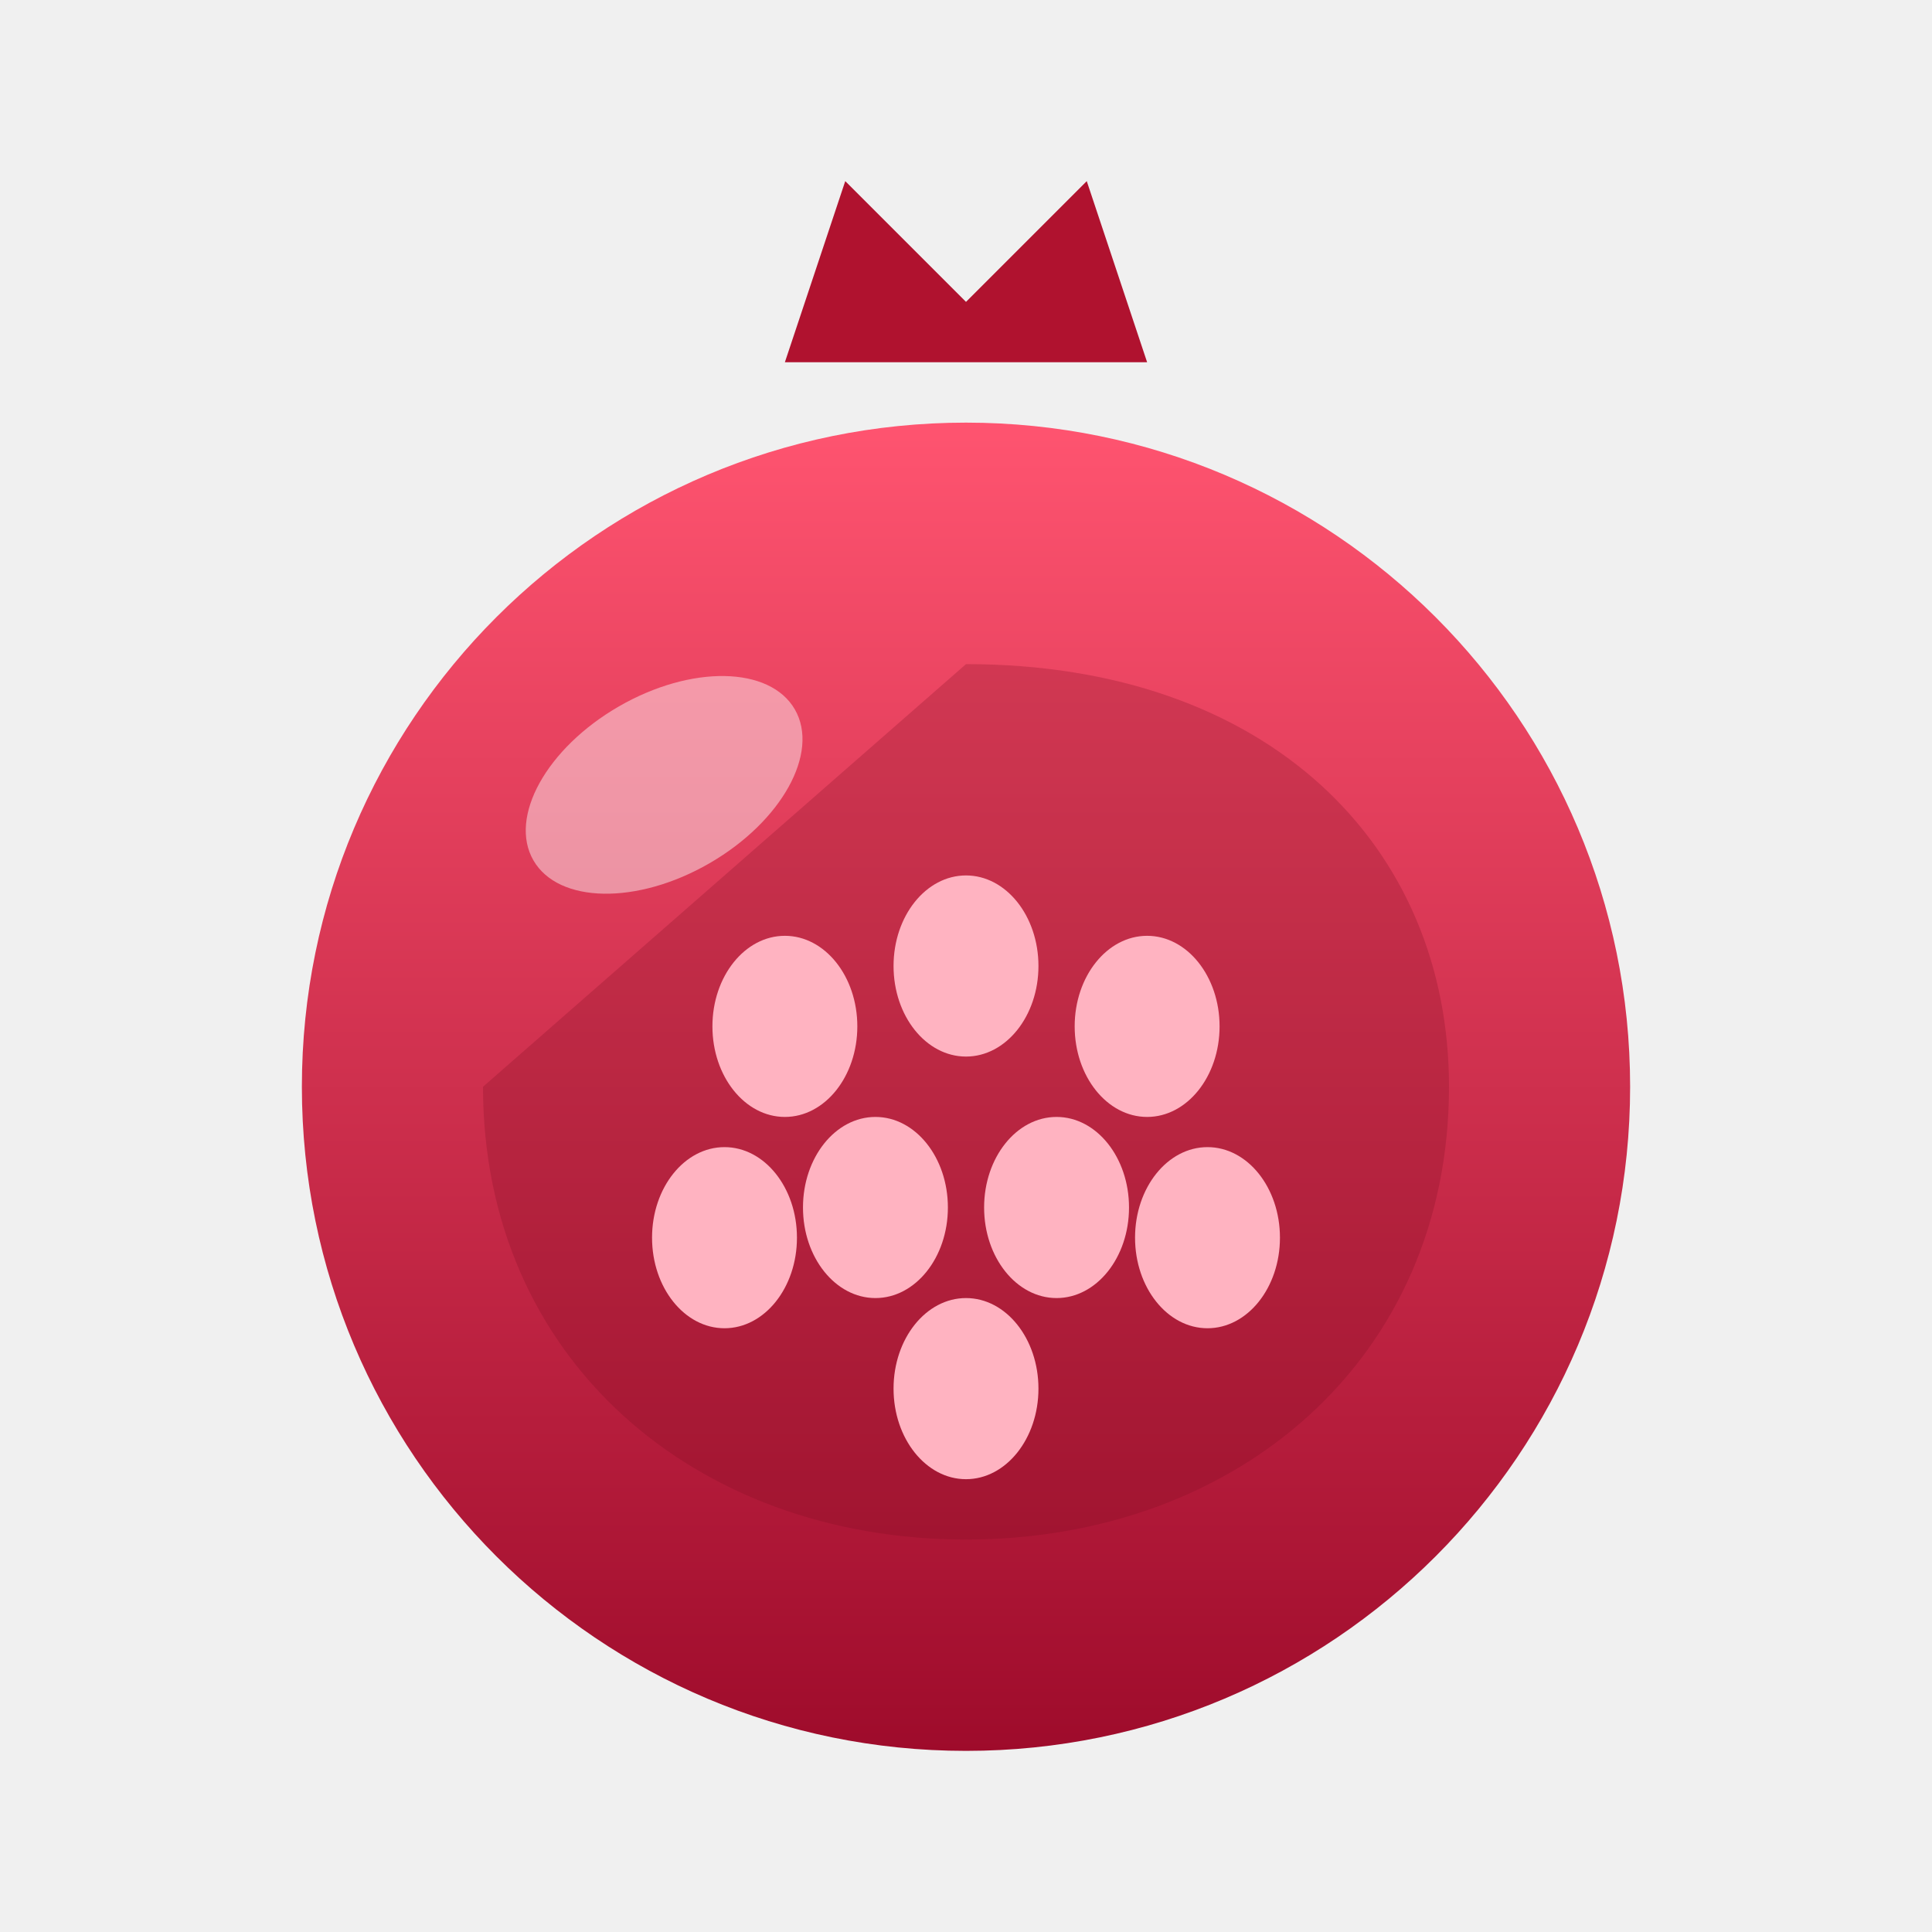
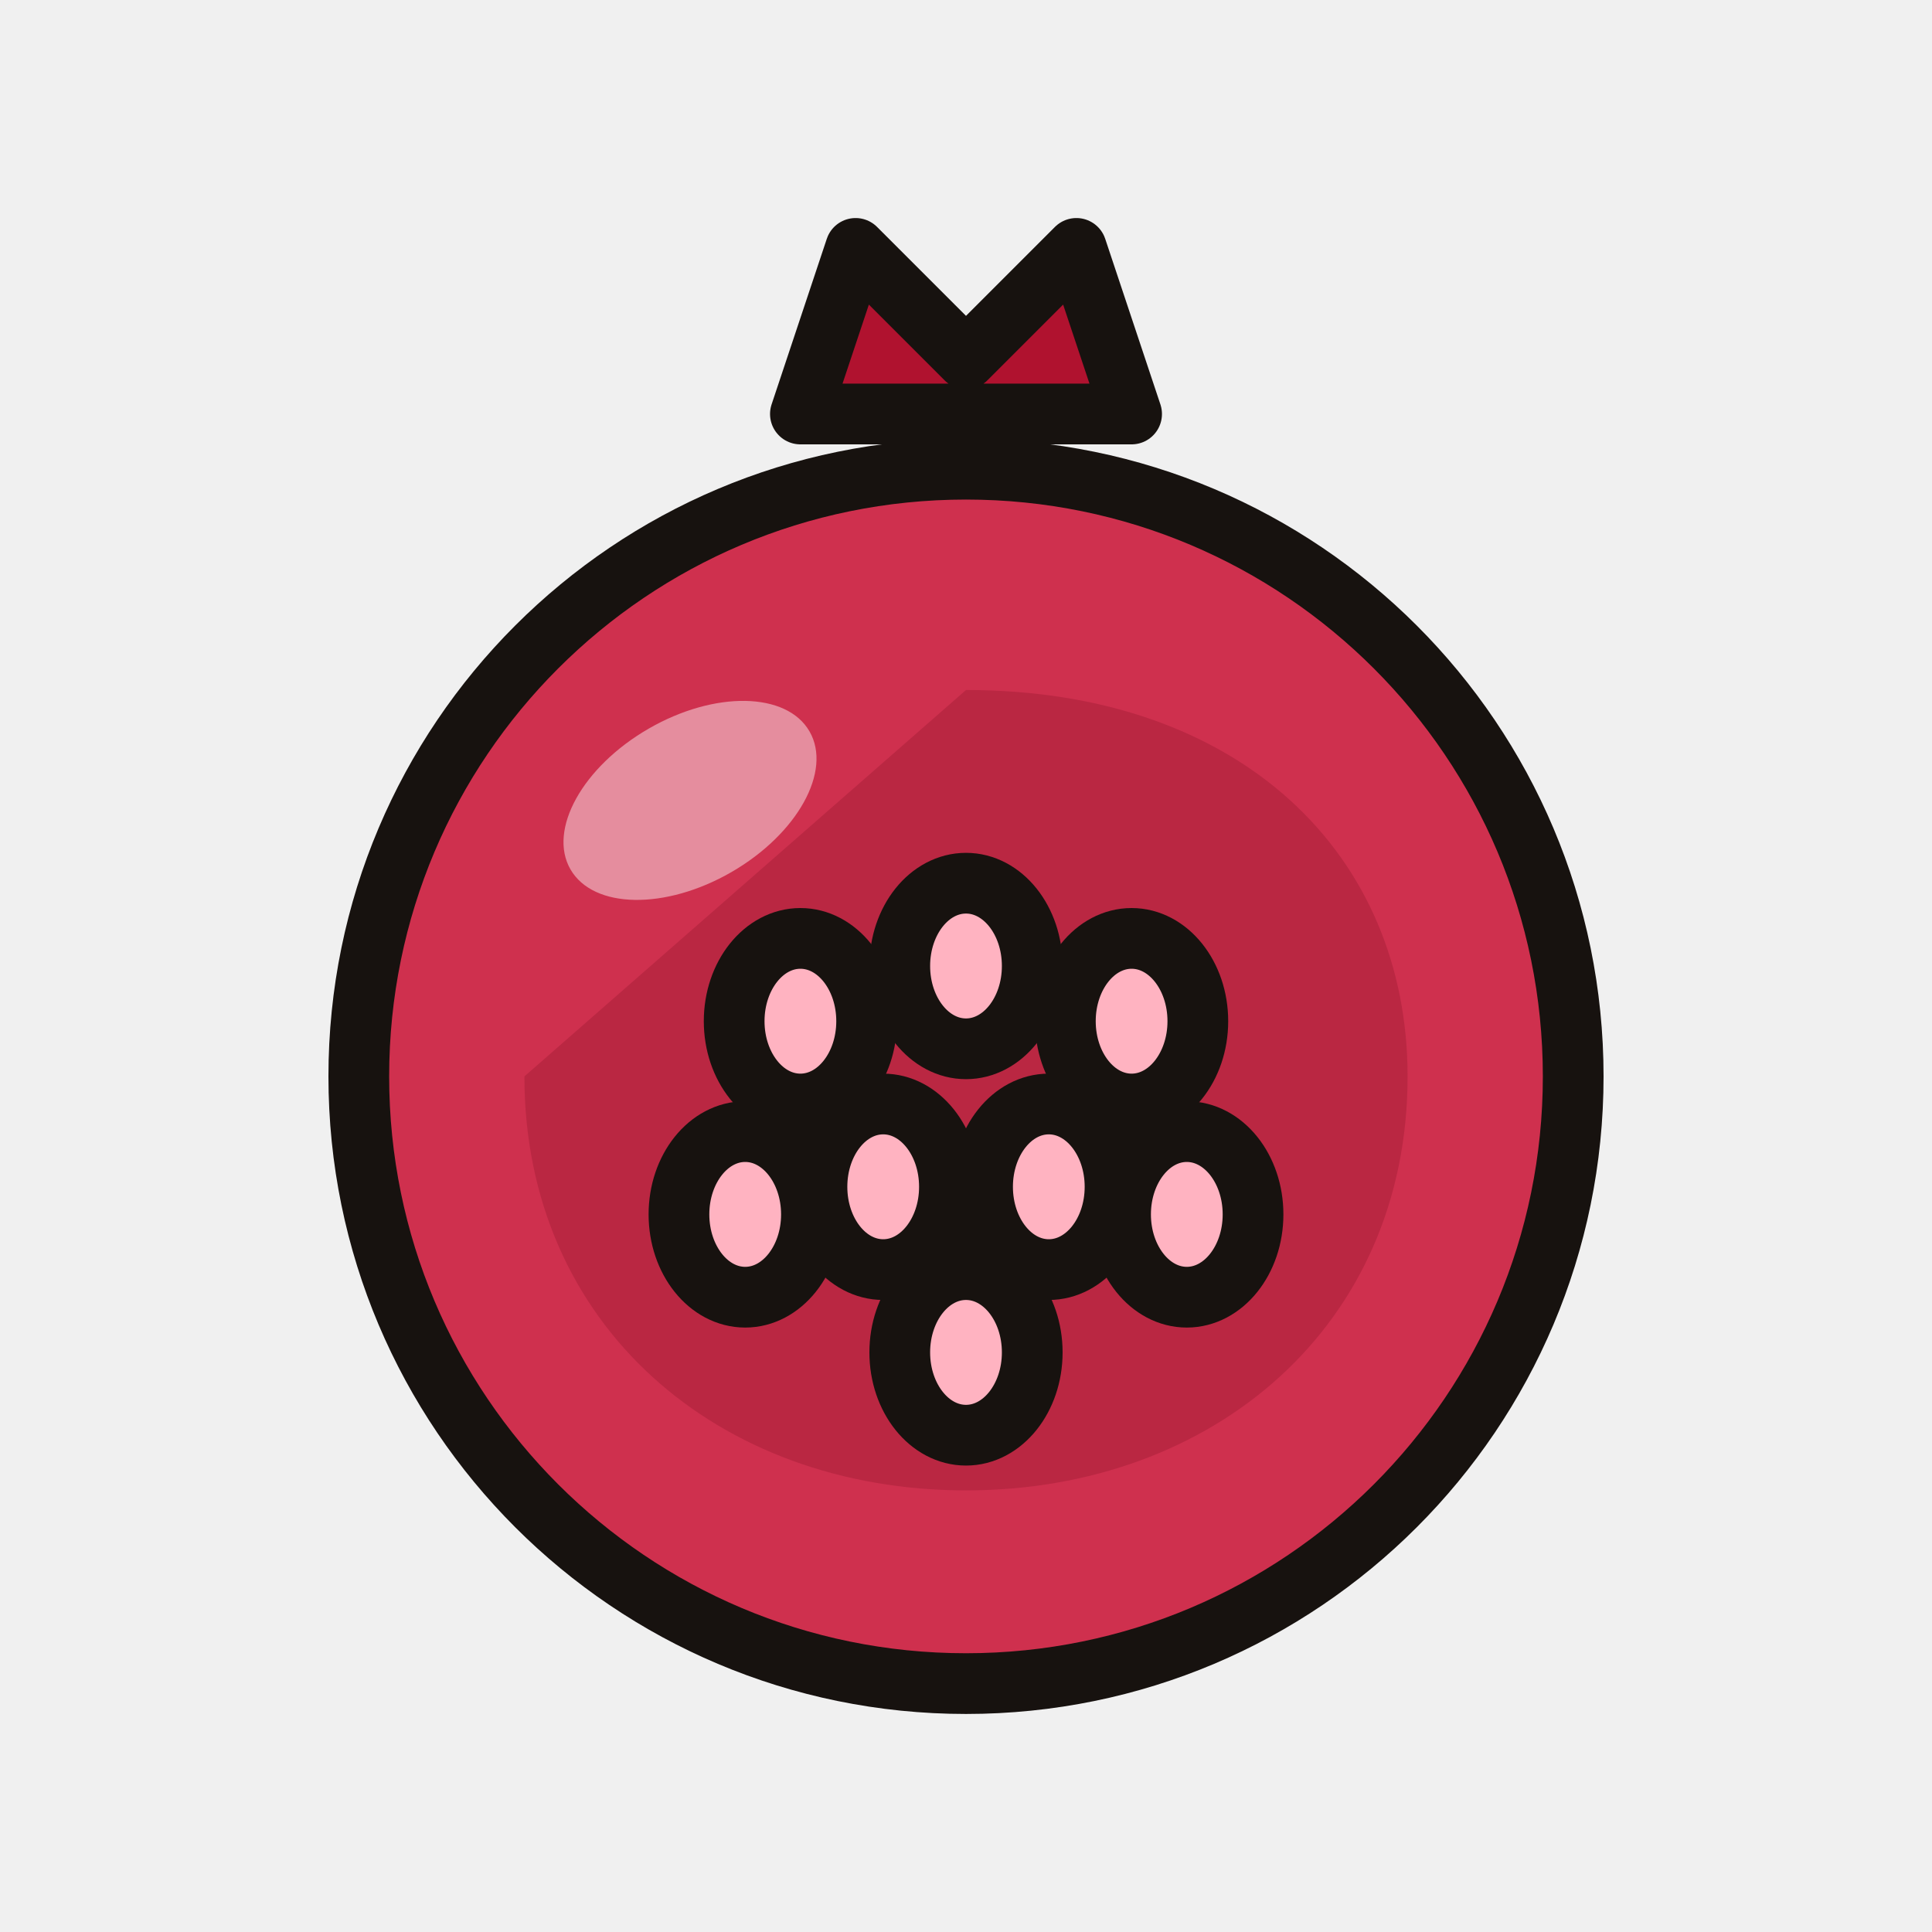
- <svg xmlns="http://www.w3.org/2000/svg" viewBox="0 0 64 64">
-   <defs>
-     <linearGradient id="po_g" x1="0" y1="0" x2="0" y2="1">
-       <stop offset="0" stop-color="#FF5470" />
-       <stop offset="1" stop-color="#9E0B2B" />
-     </linearGradient>
-   </defs>
-   <path d="M26 12l2-6 4 4 4-4 2 6z" fill="#B0122F" />
-   <circle cx="32" cy="36" r="22" fill="url(#po_g)" />
+ <svg xmlns="http://www.w3.org/2000/svg" viewBox="-3 -3 70 70">
+   <path d="M26 12l2-6 4 4 4-4 2 6z" fill="#B0122F" stroke="#17120F" stroke-width="2.2" stroke-linejoin="round" />
+   <circle cx="32" cy="36" r="22" fill="#CF304E" stroke="#17120F" stroke-width="2.2" stroke-linejoin="round" />
  <path d="M32 22c10 0 16 6 16 14 0 9-7 15-16 15s-16-6-16-15" fill="#7D0A21" opacity=".25" />
-   <ellipse cx="26" cy="34" rx="2.4" ry="3" fill="#FFB3C1" />
-   <ellipse cx="32" cy="32" rx="2.4" ry="3" fill="#FFB3C1" />
-   <ellipse cx="38" cy="34" rx="2.4" ry="3" fill="#FFB3C1" />
-   <ellipse cx="29" cy="40" rx="2.4" ry="3" fill="#FFB3C1" />
-   <ellipse cx="35" cy="40" rx="2.4" ry="3" fill="#FFB3C1" />
-   <ellipse cx="32" cy="46" rx="2.4" ry="3" fill="#FFB3C1" />
-   <ellipse cx="24" cy="41" rx="2.4" ry="3" fill="#FFB3C1" />
-   <ellipse cx="40" cy="41" rx="2.4" ry="3" fill="#FFB3C1" />
+   <ellipse cx="26" cy="34" rx="2.4" ry="3" fill="#FFB3C1" stroke="#17120F" stroke-width="2.2" stroke-linejoin="round" />
+   <ellipse cx="32" cy="32" rx="2.4" ry="3" fill="#FFB3C1" stroke="#17120F" stroke-width="2.2" stroke-linejoin="round" />
+   <ellipse cx="38" cy="34" rx="2.4" ry="3" fill="#FFB3C1" stroke="#17120F" stroke-width="2.2" stroke-linejoin="round" />
+   <ellipse cx="29" cy="40" rx="2.4" ry="3" fill="#FFB3C1" stroke="#17120F" stroke-width="2.2" stroke-linejoin="round" />
+   <ellipse cx="35" cy="40" rx="2.4" ry="3" fill="#FFB3C1" stroke="#17120F" stroke-width="2.2" stroke-linejoin="round" />
+   <ellipse cx="32" cy="46" rx="2.4" ry="3" fill="#FFB3C1" stroke="#17120F" stroke-width="2.2" stroke-linejoin="round" />
+   <ellipse cx="24" cy="41" rx="2.4" ry="3" fill="#FFB3C1" stroke="#17120F" stroke-width="2.2" stroke-linejoin="round" />
+   <ellipse cx="40" cy="41" rx="2.4" ry="3" fill="#FFB3C1" stroke="#17120F" stroke-width="2.2" stroke-linejoin="round" />
  <ellipse cx="22" cy="26" rx="5" ry="3" fill="#fff" opacity=".45" transform="rotate(-30 22 26)" />
</svg>
